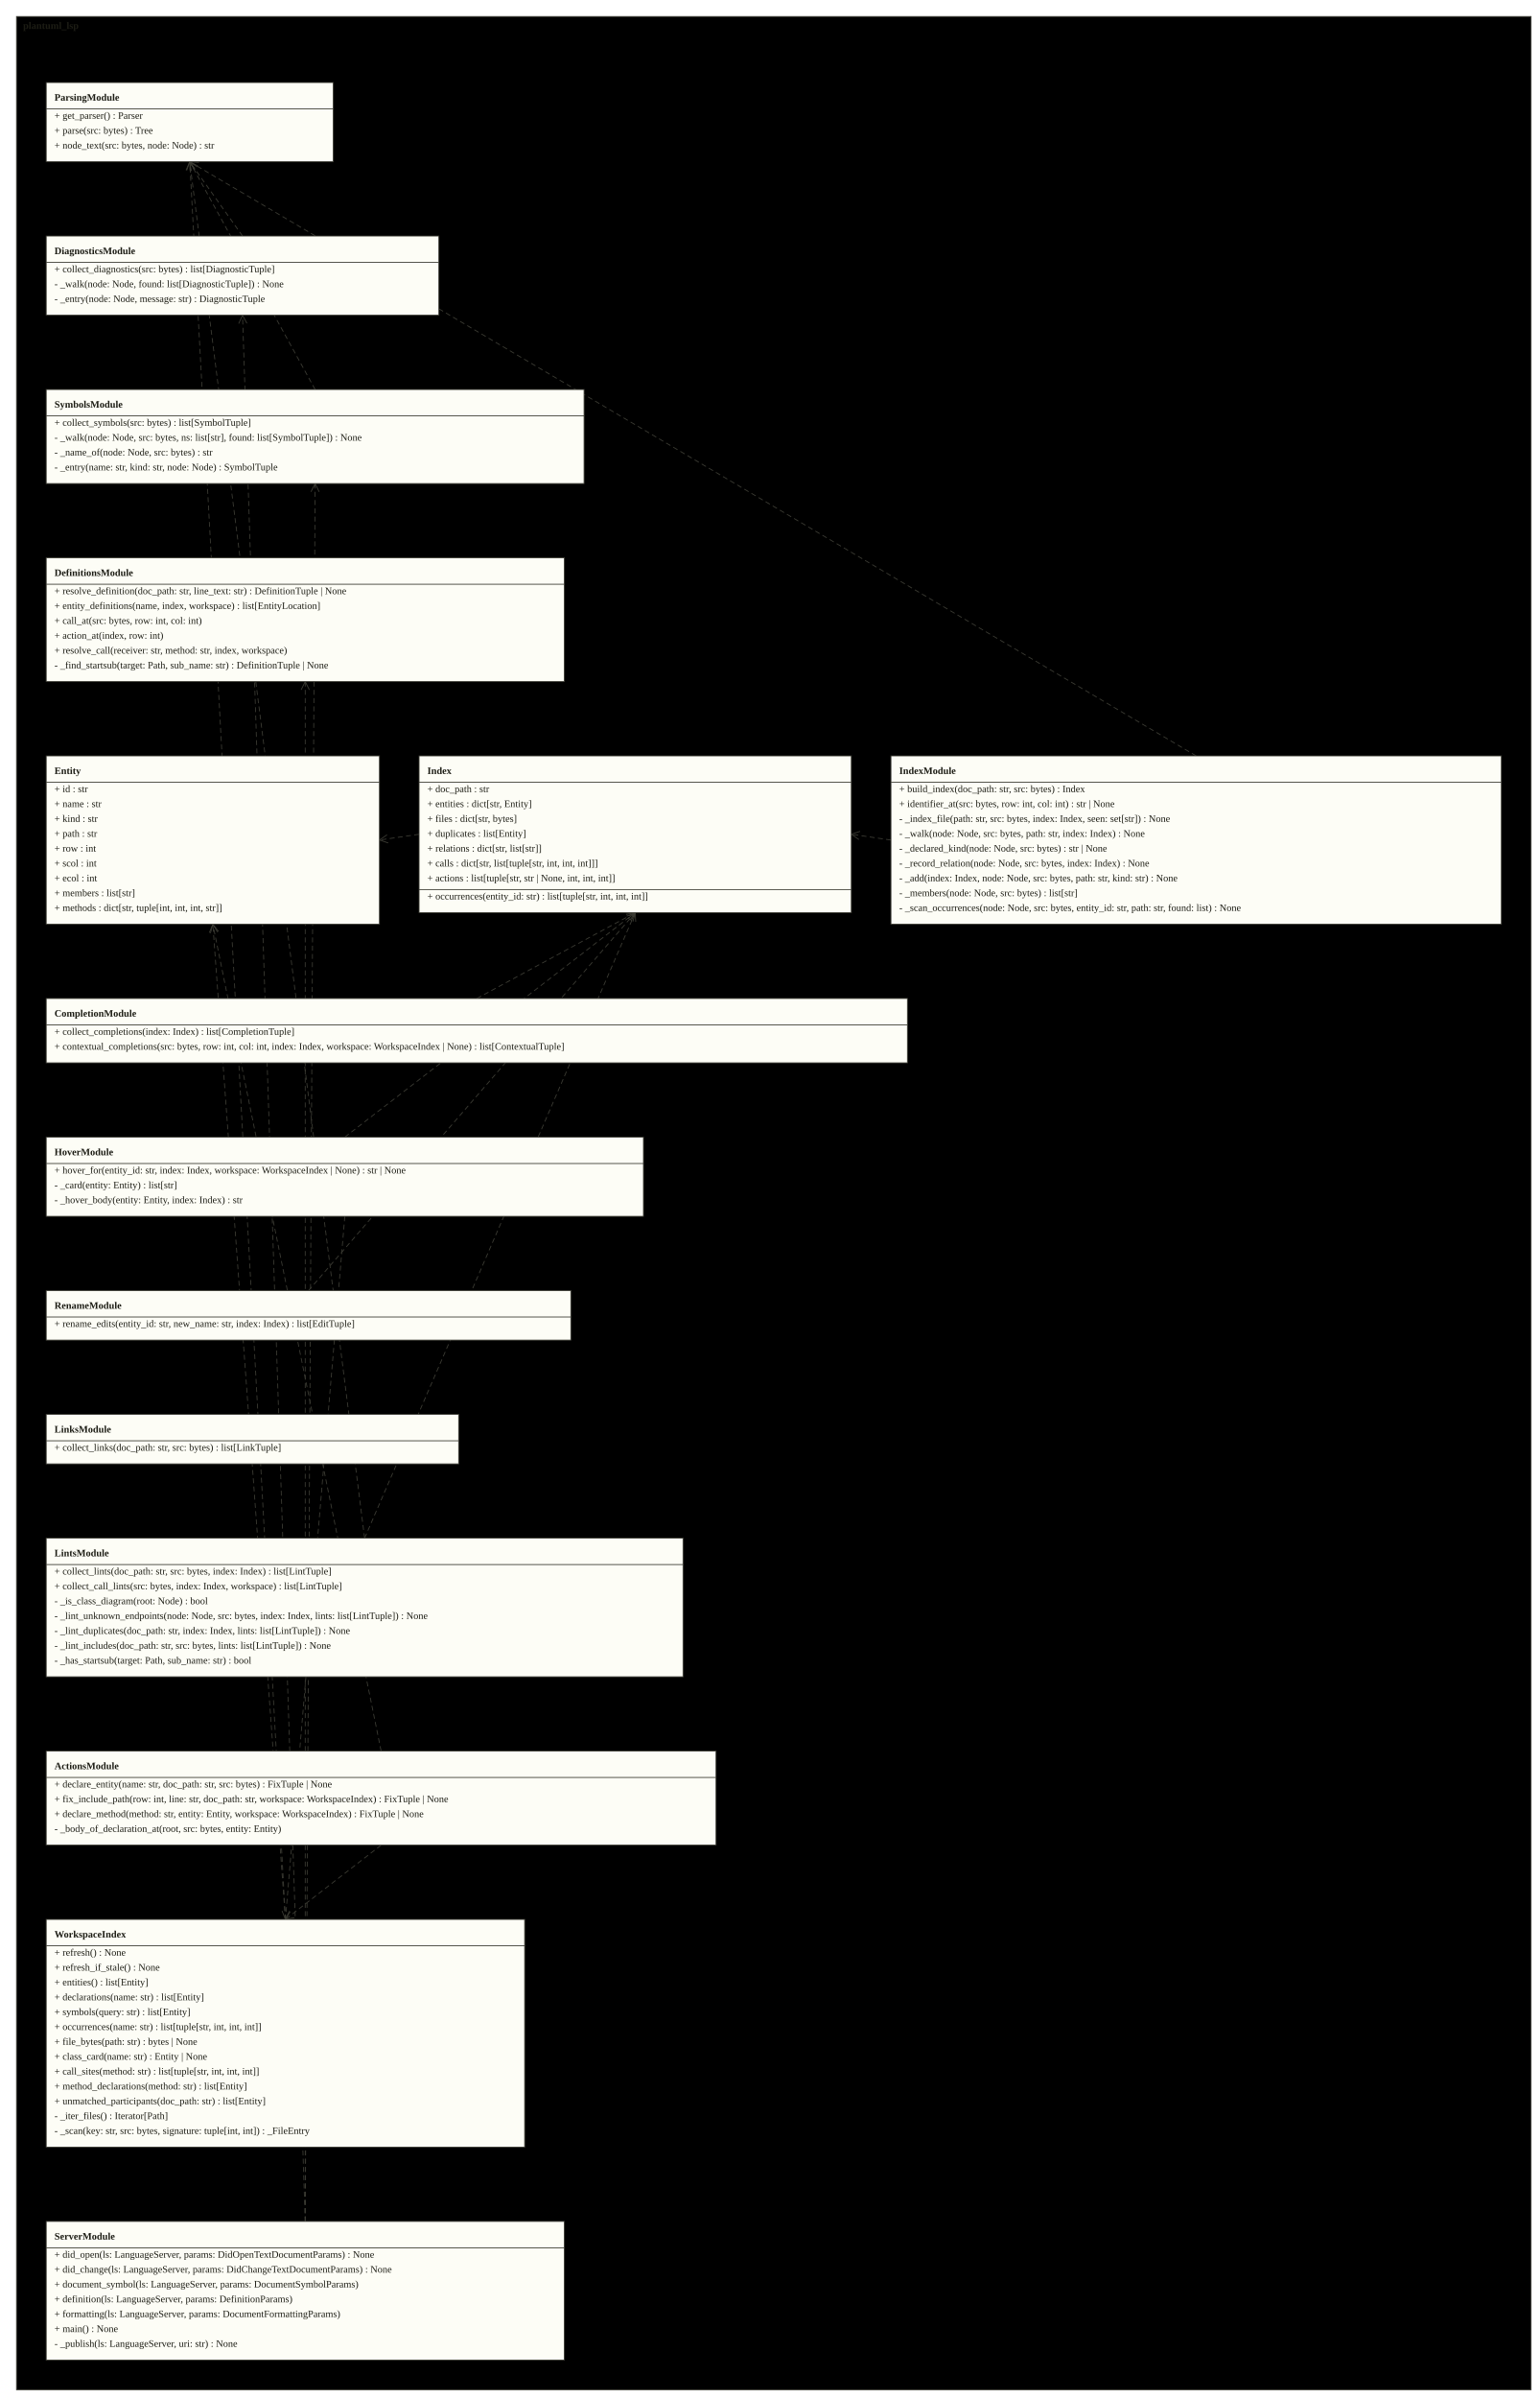
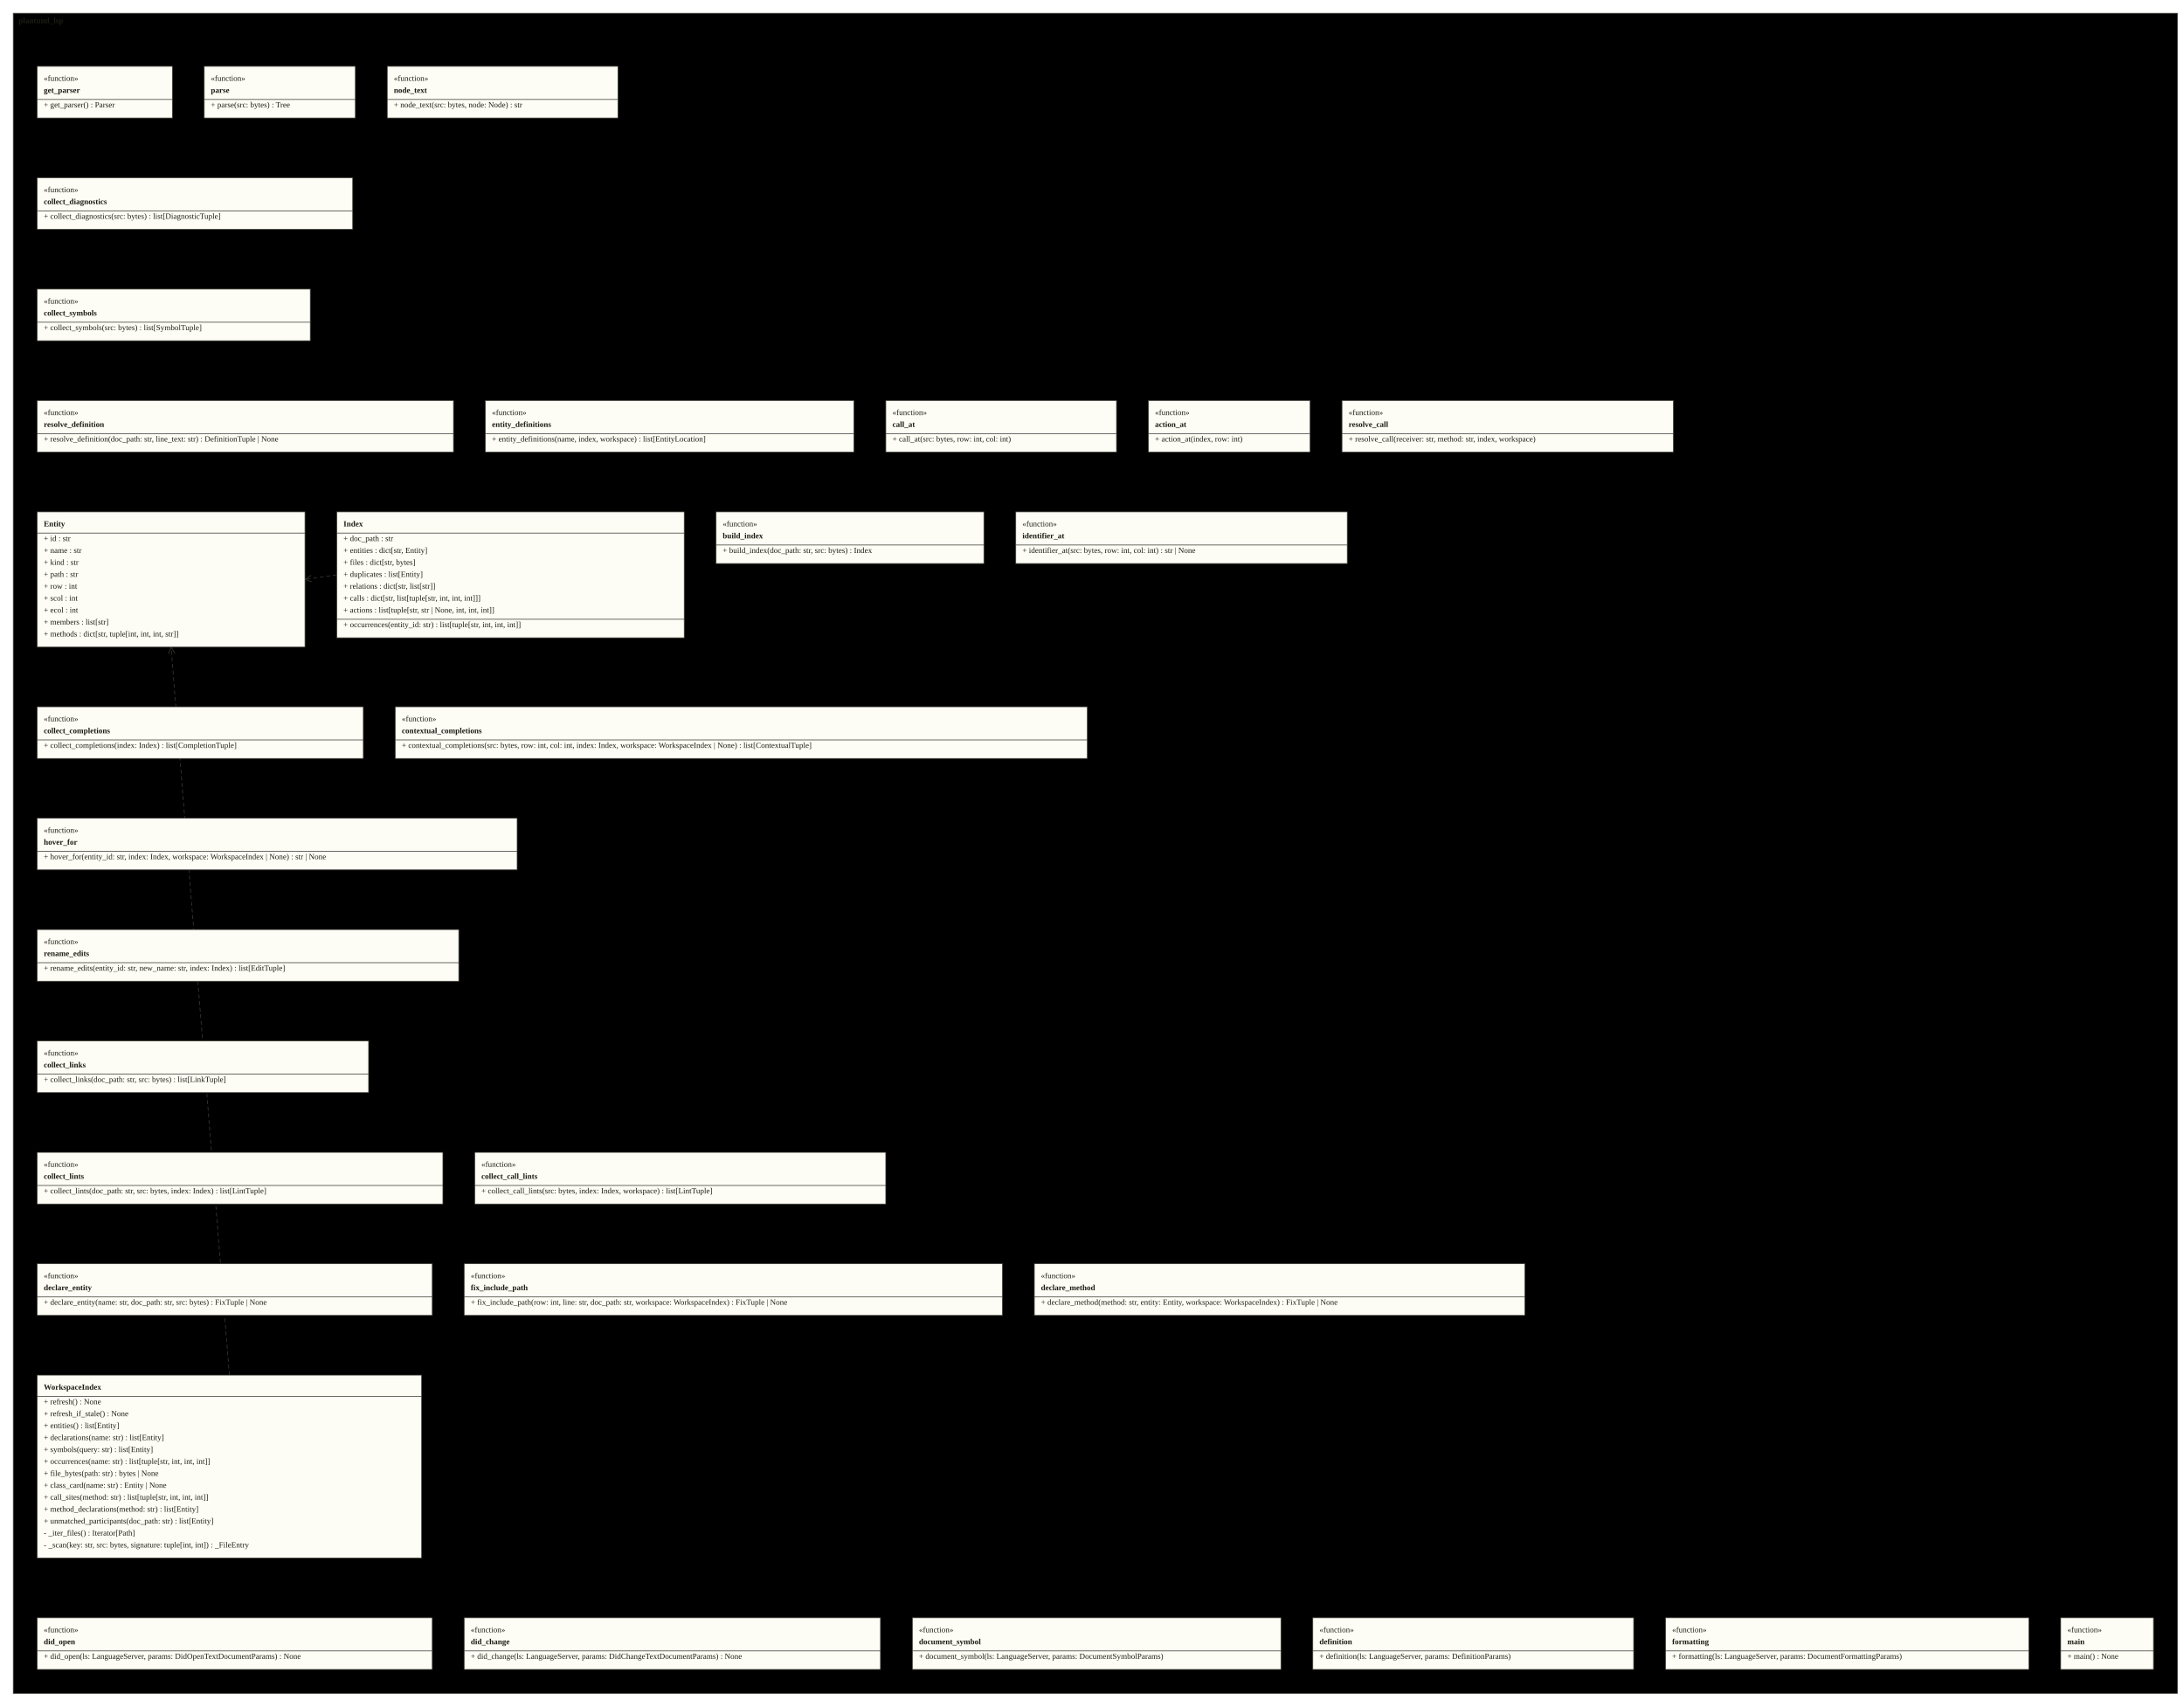
- <svg xmlns="http://www.w3.org/2000/svg" viewBox="-10 -10 1866 2906" width="1866" height="2906" class="pr-diagram" role="img">
+ <svg xmlns="http://www.w3.org/2000/svg" viewBox="-10 -10 3294 2564" width="3294" height="2564" class="pr-diagram" role="img">
  <style>
  :root { color-scheme: light dark; }
  .pr-diagram { font-family: var(--pr-font, ui-monospace, monospace); font-size: 12px; }
  .pr-box rect { fill: var(--pr-box-fill, #fdfdf6); stroke: var(--pr-stroke, #3b3b33); }
  .pr-container &gt; rect { fill: var(--pr-container-fill, none); stroke: var(--pr-stroke, #3b3b33); stroke-dasharray: none; }
  .pr-note rect { fill: var(--pr-note-fill, #fbf6d9); stroke: var(--pr-stroke, #3b3b33); }
  text { fill: var(--pr-text, #1c1c14); }
  .pr-header { font-weight: 600; }
  .pr-abstract .pr-header { font-style: italic; }
  .pr-sep { stroke: var(--pr-stroke, #3b3b33); }
  .pr-edge { stroke: var(--pr-stroke, #3b3b33); fill: none; }
  .pr-edge-realization, .pr-edge-dependency, .pr-edge-attachment { stroke-dasharray: 6 4; }
</style>
  <defs>
    <marker id="pr-tri" viewBox="0 0 14 12" refX="13" refY="6" markerWidth="14" markerHeight="12" orient="auto">
      <path d="M1,1 L13,6 L1,11 Z" fill="var(--pr-box-fill, #fdfdf6)" stroke="var(--pr-stroke, #3b3b33)" />
    </marker>
    <marker id="pr-diamond-filled" viewBox="0 0 16 10" refX="15" refY="5" markerWidth="16" markerHeight="10" orient="auto">
      <path d="M1,5 L8,1 L15,5 L8,9 Z" fill="var(--pr-stroke, #3b3b33)" />
    </marker>
    <marker id="pr-diamond" viewBox="0 0 16 10" refX="15" refY="5" markerWidth="16" markerHeight="10" orient="auto">
      <path d="M1,5 L8,1 L15,5 L8,9 Z" fill="var(--pr-box-fill, #fdfdf6)" stroke="var(--pr-stroke, #3b3b33)" />
    </marker>
    <marker id="pr-arrow" viewBox="0 0 12 12" refX="11" refY="6" markerWidth="12" markerHeight="12" orient="auto">
      <path d="M1,1 L11,6 L1,11" fill="none" stroke="var(--pr-stroke, #3b3b33)" />
    </marker>
  </defs>
  <g id="plantuml_lsp.parsing" class="pr-container pr-classifier-namespace">
-     <rect x="28" y="50" width="384" height="154" />
+     <rect x="28" y="50" width="912" height="136" />
    <text class="pr-header" x="36" y="65">parsing</text>
  </g>
  <g id="plantuml_lsp.diagnostics" class="pr-container pr-classifier-namespace">
-     <rect x="28" y="236" width="512" height="154" />
-     <text class="pr-header" x="36" y="251">diagnostics</text>
+     <rect x="28" y="218" width="512" height="136" />
+     <text class="pr-header" x="36" y="233">diagnostics</text>
  </g>
  <g id="plantuml_lsp.symbols" class="pr-container pr-classifier-namespace">
-     <rect x="28" y="422" width="688" height="172" />
-     <text class="pr-header" x="36" y="437">symbols</text>
+     <rect x="28" y="386" width="448" height="136" />
+     <text class="pr-header" x="36" y="401">symbols</text>
  </g>
  <g id="plantuml_lsp.definitions" class="pr-container pr-classifier-namespace">
-     <rect x="28" y="626" width="664" height="208" />
-     <text class="pr-header" x="36" y="641">definitions</text>
+     <rect x="28" y="554" width="2504" height="136" />
+     <text class="pr-header" x="36" y="569">definitions</text>
  </g>
  <g id="plantuml_lsp.index" class="pr-container pr-classifier-namespace">
-     <rect x="28" y="866" width="1800" height="262" />
-     <text class="pr-header" x="36" y="881">index</text>
+     <rect x="28" y="722" width="2012" height="262" />
+     <text class="pr-header" x="36" y="737">index</text>
  </g>
  <g id="plantuml_lsp.completion" class="pr-container pr-classifier-namespace">
-     <rect x="28" y="1160" width="1080" height="136" />
-     <text class="pr-header" x="36" y="1175">completion</text>
+     <rect x="28" y="1016" width="1620" height="136" />
+     <text class="pr-header" x="36" y="1031">completion</text>
  </g>
  <g id="plantuml_lsp.hover" class="pr-container pr-classifier-namespace">
-     <rect x="28" y="1328" width="760" height="154" />
-     <text class="pr-header" x="36" y="1343">hover</text>
+     <rect x="28" y="1184" width="760" height="136" />
+     <text class="pr-header" x="36" y="1199">hover</text>
  </g>
  <g id="plantuml_lsp.rename" class="pr-container pr-classifier-namespace">
-     <rect x="28" y="1514" width="672" height="118" />
-     <text class="pr-header" x="36" y="1529">rename</text>
+     <rect x="28" y="1352" width="672" height="136" />
+     <text class="pr-header" x="36" y="1367">rename</text>
  </g>
  <g id="plantuml_lsp.links" class="pr-container pr-classifier-namespace">
-     <rect x="28" y="1664" width="536" height="118" />
-     <text class="pr-header" x="36" y="1679">links</text>
+     <rect x="28" y="1520" width="536" height="136" />
+     <text class="pr-header" x="36" y="1535">links</text>
  </g>
  <g id="plantuml_lsp.lints" class="pr-container pr-classifier-namespace">
-     <rect x="28" y="1814" width="808" height="226" />
-     <text class="pr-header" x="36" y="1829">lints</text>
+     <rect x="28" y="1688" width="1316" height="136" />
+     <text class="pr-header" x="36" y="1703">lints</text>
  </g>
  <g id="plantuml_lsp.actions" class="pr-container pr-classifier-namespace">
-     <rect x="28" y="2072" width="848" height="172" />
-     <text class="pr-header" x="36" y="2087">actions</text>
+     <rect x="28" y="1856" width="2280" height="136" />
+     <text class="pr-header" x="36" y="1871">actions</text>
  </g>
  <g id="plantuml_lsp.workspace" class="pr-container pr-classifier-namespace">
-     <rect x="28" y="2276" width="616" height="334" />
-     <text class="pr-header" x="36" y="2291">workspace</text>
+     <rect x="28" y="2024" width="616" height="334" />
+     <text class="pr-header" x="36" y="2039">workspace</text>
  </g>
  <g id="plantuml_lsp.server" class="pr-container pr-classifier-namespace">
-     <rect x="28" y="2642" width="664" height="226" />
-     <text class="pr-header" x="36" y="2657">server</text>
+     <rect x="28" y="2390" width="3228" height="136" />
+     <text class="pr-header" x="36" y="2405">server</text>
  </g>
  <g id="plantuml_lsp" class="pr-container pr-classifier-namespace">
-     <rect x="10" y="10" width="1836" height="2876" />
+     <rect x="10" y="10" width="3264" height="2534" />
    <text class="pr-header" x="18" y="25">plantuml_lsp</text>
  </g>
-   <path class="pr-edge pr-edge-dependency" data-from="plantuml_lsp.diagnostics.DiagnosticsModule" data-to="plantuml_lsp.parsing.ParsingModule" d="M284,276 L220,186" marker-end="url(#pr-arrow)" />
-   <path class="pr-edge pr-edge-dependency" data-from="plantuml_lsp.symbols.SymbolsModule" data-to="plantuml_lsp.parsing.ParsingModule" d="M372,462 L220,186" marker-end="url(#pr-arrow)" />
-   <path class="pr-edge pr-edge-dependency" data-from="plantuml_lsp.index.Index" data-to="plantuml_lsp.index.Entity" d="M498,1001 L450,1008" marker-end="url(#pr-arrow)" />
-   <path class="pr-edge pr-edge-dependency" data-from="plantuml_lsp.index.IndexModule" data-to="plantuml_lsp.parsing.ParsingModule" d="M1440,906 L220,186" marker-end="url(#pr-arrow)" />
-   <path class="pr-edge pr-edge-dependency" data-from="plantuml_lsp.index.IndexModule" data-to="plantuml_lsp.index.Index" d="M1070,1008 L1022,1001" marker-end="url(#pr-arrow)" />
-   <path class="pr-edge pr-edge-dependency" data-from="plantuml_lsp.completion.CompletionModule" data-to="plantuml_lsp.index.Index" d="M568,1200 L760,1096" marker-end="url(#pr-arrow)" />
-   <path class="pr-edge pr-edge-dependency" data-from="plantuml_lsp.hover.HoverModule" data-to="plantuml_lsp.index.Index" d="M408,1368 L760,1096" marker-end="url(#pr-arrow)" />
-   <path class="pr-edge pr-edge-dependency" data-from="plantuml_lsp.hover.HoverModule" data-to="plantuml_lsp.workspace.WorkspaceIndex" d="M408,1464 L336,2316" marker-end="url(#pr-arrow)" />
-   <path class="pr-edge pr-edge-dependency" data-from="plantuml_lsp.rename.RenameModule" data-to="plantuml_lsp.index.Index" d="M364,1554 L760,1096" marker-end="url(#pr-arrow)" />
-   <path class="pr-edge pr-edge-dependency" data-from="plantuml_lsp.lints.LintsModule" data-to="plantuml_lsp.index.Index" d="M432,1854 L760,1096" marker-end="url(#pr-arrow)" />
-   <path class="pr-edge pr-edge-dependency" data-from="plantuml_lsp.lints.LintsModule" data-to="plantuml_lsp.parsing.ParsingModule" d="M432,1854 L220,186" marker-end="url(#pr-arrow)" />
-   <path class="pr-edge pr-edge-dependency" data-from="plantuml_lsp.actions.ActionsModule" data-to="plantuml_lsp.index.Entity" d="M452,2112 L248,1110" marker-end="url(#pr-arrow)" />
-   <path class="pr-edge pr-edge-dependency" data-from="plantuml_lsp.actions.ActionsModule" data-to="plantuml_lsp.workspace.WorkspaceIndex" d="M452,2226 L336,2316" marker-end="url(#pr-arrow)" />
-   <path class="pr-edge pr-edge-dependency" data-from="plantuml_lsp.workspace.WorkspaceIndex" data-to="plantuml_lsp.index.Entity" d="M336,2316 L248,1110" marker-end="url(#pr-arrow)" />
-   <path class="pr-edge pr-edge-dependency" data-from="plantuml_lsp.workspace.WorkspaceIndex" data-to="plantuml_lsp.parsing.ParsingModule" d="M336,2316 L220,186" marker-end="url(#pr-arrow)" />
-   <path class="pr-edge pr-edge-dependency" data-from="plantuml_lsp.server.ServerModule" data-to="plantuml_lsp.diagnostics.DiagnosticsModule" d="M360,2682 L284,372" marker-end="url(#pr-arrow)" />
-   <path class="pr-edge pr-edge-dependency" data-from="plantuml_lsp.server.ServerModule" data-to="plantuml_lsp.symbols.SymbolsModule" d="M360,2682 L372,576" marker-end="url(#pr-arrow)" />
-   <path class="pr-edge pr-edge-dependency" data-from="plantuml_lsp.server.ServerModule" data-to="plantuml_lsp.definitions.DefinitionsModule" d="M360,2682 L360,816" marker-end="url(#pr-arrow)" />
-   <g id="plantuml_lsp.parsing.ParsingModule" class="pr-box pr-classifier-class">
-     <rect x="46" y="90" width="348" height="96" />
-     <text class="pr-header" x="56" y="112">ParsingModule</text>
-     <line class="pr-sep" x1="46" y1="122" x2="394" y2="122" />
-     <text x="56" y="134">+ get_parser() : Parser</text>
-     <text x="56" y="152">+ parse(src: bytes) : Tree</text>
-     <text x="56" y="170">+ node_text(src: bytes, node: Node) : str</text>
-   </g>
-   <g id="plantuml_lsp.diagnostics.DiagnosticsModule" class="pr-box pr-classifier-class">
-     <rect x="46" y="276" width="476" height="96" />
-     <text class="pr-header" x="56" y="298">DiagnosticsModule</text>
+   <path class="pr-edge pr-edge-dependency" data-from="plantuml_lsp.index.Index" data-to="plantuml_lsp.index.Entity" d="M498,857 L450,864" marker-end="url(#pr-arrow)" />
+   <path class="pr-edge pr-edge-dependency" data-from="plantuml_lsp.workspace.WorkspaceIndex" data-to="plantuml_lsp.index.Entity" d="M336,2064 L248,966" marker-end="url(#pr-arrow)" />
+   <g id="plantuml_lsp.parsing.get_parser" class="pr-box pr-classifier-class">
+     <rect x="46" y="90" width="204" height="78" />
+     <text x="56" y="112">«function»</text>
+     <text class="pr-header" x="56" y="130">get_parser</text>
+     <line class="pr-sep" x1="46" y1="140" x2="250" y2="140" />
+     <text x="56" y="152">+ get_parser() : Parser</text>
+   </g>
+   <g id="plantuml_lsp.parsing.parse" class="pr-box pr-classifier-class">
+     <rect x="298" y="90" width="228" height="78" />
+     <text x="308" y="112">«function»</text>
+     <text class="pr-header" x="308" y="130">parse</text>
+     <line class="pr-sep" x1="298" y1="140" x2="526" y2="140" />
+     <text x="308" y="152">+ parse(src: bytes) : Tree</text>
+   </g>
+   <g id="plantuml_lsp.parsing.node_text" class="pr-box pr-classifier-class">
+     <rect x="574" y="90" width="348" height="78" />
+     <text x="584" y="112">«function»</text>
+     <text class="pr-header" x="584" y="130">node_text</text>
+     <line class="pr-sep" x1="574" y1="140" x2="922" y2="140" />
+     <text x="584" y="152">+ node_text(src: bytes, node: Node) : str</text>
+   </g>
+   <g id="plantuml_lsp.diagnostics.collect_diagnostics" class="pr-box pr-classifier-class">
+     <rect x="46" y="258" width="476" height="78" />
+     <text x="56" y="280">«function»</text>
+     <text class="pr-header" x="56" y="298">collect_diagnostics</text>
    <line class="pr-sep" x1="46" y1="308" x2="522" y2="308" />
    <text x="56" y="320">+ collect_diagnostics(src: bytes) : list[DiagnosticTuple]</text>
-     <text x="56" y="338">- _walk(node: Node, found: list[DiagnosticTuple]) : None</text>
-     <text x="56" y="356">- _entry(node: Node, message: str) : DiagnosticTuple</text>
-   </g>
-   <g id="plantuml_lsp.symbols.SymbolsModule" class="pr-box pr-classifier-class">
-     <rect x="46" y="462" width="652" height="114" />
-     <text class="pr-header" x="56" y="484">SymbolsModule</text>
-     <line class="pr-sep" x1="46" y1="494" x2="698" y2="494" />
-     <text x="56" y="506">+ collect_symbols(src: bytes) : list[SymbolTuple]</text>
-     <text x="56" y="524">- _walk(node: Node, src: bytes, ns: list[str], found: list[SymbolTuple]) : None</text>
-     <text x="56" y="542">- _name_of(node: Node, src: bytes) : str</text>
-     <text x="56" y="560">- _entry(name: str, kind: str, node: Node) : SymbolTuple</text>
-   </g>
-   <g id="plantuml_lsp.definitions.DefinitionsModule" class="pr-box pr-classifier-class">
-     <rect x="46" y="666" width="628" height="150" />
-     <text class="pr-header" x="56" y="688">DefinitionsModule</text>
-     <line class="pr-sep" x1="46" y1="698" x2="674" y2="698" />
-     <text x="56" y="710">+ resolve_definition(doc_path: str, line_text: str) : DefinitionTuple | None</text>
-     <text x="56" y="728">+ entity_definitions(name, index, workspace) : list[EntityLocation]</text>
-     <text x="56" y="746">+ call_at(src: bytes, row: int, col: int)</text>
-     <text x="56" y="764">+ action_at(index, row: int)</text>
-     <text x="56" y="782">+ resolve_call(receiver: str, method: str, index, workspace)</text>
-     <text x="56" y="800">- _find_startsub(target: Path, sub_name: str) : DefinitionTuple | None</text>
+   </g>
+   <g id="plantuml_lsp.symbols.collect_symbols" class="pr-box pr-classifier-class">
+     <rect x="46" y="426" width="412" height="78" />
+     <text x="56" y="448">«function»</text>
+     <text class="pr-header" x="56" y="466">collect_symbols</text>
+     <line class="pr-sep" x1="46" y1="476" x2="458" y2="476" />
+     <text x="56" y="488">+ collect_symbols(src: bytes) : list[SymbolTuple]</text>
+   </g>
+   <g id="plantuml_lsp.definitions.resolve_definition" class="pr-box pr-classifier-class">
+     <rect x="46" y="594" width="628" height="78" />
+     <text x="56" y="616">«function»</text>
+     <text class="pr-header" x="56" y="634">resolve_definition</text>
+     <line class="pr-sep" x1="46" y1="644" x2="674" y2="644" />
+     <text x="56" y="656">+ resolve_definition(doc_path: str, line_text: str) : DefinitionTuple | None</text>
+   </g>
+   <g id="plantuml_lsp.definitions.entity_definitions" class="pr-box pr-classifier-class">
+     <rect x="722" y="594" width="556" height="78" />
+     <text x="732" y="616">«function»</text>
+     <text class="pr-header" x="732" y="634">entity_definitions</text>
+     <line class="pr-sep" x1="722" y1="644" x2="1278" y2="644" />
+     <text x="732" y="656">+ entity_definitions(name, index, workspace) : list[EntityLocation]</text>
+   </g>
+   <g id="plantuml_lsp.definitions.call_at" class="pr-box pr-classifier-class">
+     <rect x="1326" y="594" width="348" height="78" />
+     <text x="1336" y="616">«function»</text>
+     <text class="pr-header" x="1336" y="634">call_at</text>
+     <line class="pr-sep" x1="1326" y1="644" x2="1674" y2="644" />
+     <text x="1336" y="656">+ call_at(src: bytes, row: int, col: int)</text>
+   </g>
+   <g id="plantuml_lsp.definitions.action_at" class="pr-box pr-classifier-class">
+     <rect x="1722" y="594" width="244" height="78" />
+     <text x="1732" y="616">«function»</text>
+     <text class="pr-header" x="1732" y="634">action_at</text>
+     <line class="pr-sep" x1="1722" y1="644" x2="1966" y2="644" />
+     <text x="1732" y="656">+ action_at(index, row: int)</text>
+   </g>
+   <g id="plantuml_lsp.definitions.resolve_call" class="pr-box pr-classifier-class">
+     <rect x="2014" y="594" width="500" height="78" />
+     <text x="2024" y="616">«function»</text>
+     <text class="pr-header" x="2024" y="634">resolve_call</text>
+     <line class="pr-sep" x1="2014" y1="644" x2="2514" y2="644" />
+     <text x="2024" y="656">+ resolve_call(receiver: str, method: str, index, workspace)</text>
  </g>
  <g id="plantuml_lsp.index.Entity" class="pr-box pr-classifier-class">
-     <rect x="46" y="906" width="404" height="204" />
-     <text class="pr-header" x="56" y="928">Entity</text>
-     <line class="pr-sep" x1="46" y1="938" x2="450" y2="938" />
-     <text x="56" y="950">+ id : str</text>
-     <text x="56" y="968">+ name : str</text>
-     <text x="56" y="986">+ kind : str</text>
-     <text x="56" y="1004">+ path : str</text>
-     <text x="56" y="1022">+ row : int</text>
-     <text x="56" y="1040">+ scol : int</text>
-     <text x="56" y="1058">+ ecol : int</text>
-     <text x="56" y="1076">+ members : list[str]</text>
-     <text x="56" y="1094">+ methods : dict[str, tuple[int, int, int, str]]</text>
+     <rect x="46" y="762" width="404" height="204" />
+     <text class="pr-header" x="56" y="784">Entity</text>
+     <line class="pr-sep" x1="46" y1="794" x2="450" y2="794" />
+     <text x="56" y="806">+ id : str</text>
+     <text x="56" y="824">+ name : str</text>
+     <text x="56" y="842">+ kind : str</text>
+     <text x="56" y="860">+ path : str</text>
+     <text x="56" y="878">+ row : int</text>
+     <text x="56" y="896">+ scol : int</text>
+     <text x="56" y="914">+ ecol : int</text>
+     <text x="56" y="932">+ members : list[str]</text>
+     <text x="56" y="950">+ methods : dict[str, tuple[int, int, int, str]]</text>
  </g>
  <g id="plantuml_lsp.index.Index" class="pr-box pr-classifier-class">
-     <rect x="498" y="906" width="524" height="190" />
-     <text class="pr-header" x="508" y="928">Index</text>
-     <line class="pr-sep" x1="498" y1="938" x2="1022" y2="938" />
-     <text x="508" y="950">+ doc_path : str</text>
-     <text x="508" y="968">+ entities : dict[str, Entity]</text>
-     <text x="508" y="986">+ files : dict[str, bytes]</text>
-     <text x="508" y="1004">+ duplicates : list[Entity]</text>
-     <text x="508" y="1022">+ relations : dict[str, list[str]]</text>
-     <text x="508" y="1040">+ calls : dict[str, list[tuple[str, int, int, int]]]</text>
-     <text x="508" y="1058">+ actions : list[tuple[str, str | None, int, int, int]]</text>
-     <line class="pr-sep" x1="498" y1="1068" x2="1022" y2="1068" />
-     <text x="508" y="1080">+ occurrences(entity_id: str) : list[tuple[str, int, int, int]]</text>
-   </g>
-   <g id="plantuml_lsp.index.IndexModule" class="pr-box pr-classifier-class">
-     <rect x="1070" y="906" width="740" height="204" />
-     <text class="pr-header" x="1080" y="928">IndexModule</text>
-     <line class="pr-sep" x1="1070" y1="938" x2="1810" y2="938" />
-     <text x="1080" y="950">+ build_index(doc_path: str, src: bytes) : Index</text>
-     <text x="1080" y="968">+ identifier_at(src: bytes, row: int, col: int) : str | None</text>
-     <text x="1080" y="986">- _index_file(path: str, src: bytes, index: Index, seen: set[str]) : None</text>
-     <text x="1080" y="1004">- _walk(node: Node, src: bytes, path: str, index: Index) : None</text>
-     <text x="1080" y="1022">- _declared_kind(node: Node, src: bytes) : str | None</text>
-     <text x="1080" y="1040">- _record_relation(node: Node, src: bytes, index: Index) : None</text>
-     <text x="1080" y="1058">- _add(index: Index, node: Node, src: bytes, path: str, kind: str) : None</text>
-     <text x="1080" y="1076">- _members(node: Node, src: bytes) : list[str]</text>
-     <text x="1080" y="1094">- _scan_occurrences(node: Node, src: bytes, entity_id: str, path: str, found: list) : None</text>
-   </g>
-   <g id="plantuml_lsp.completion.CompletionModule" class="pr-box pr-classifier-class">
-     <rect x="46" y="1200" width="1044" height="78" />
-     <text class="pr-header" x="56" y="1222">CompletionModule</text>
-     <line class="pr-sep" x1="46" y1="1232" x2="1090" y2="1232" />
-     <text x="56" y="1244">+ collect_completions(index: Index) : list[CompletionTuple]</text>
-     <text x="56" y="1262">+ contextual_completions(src: bytes, row: int, col: int, index: Index, workspace: WorkspaceIndex | None) : list[ContextualTuple]</text>
-   </g>
-   <g id="plantuml_lsp.hover.HoverModule" class="pr-box pr-classifier-class">
-     <rect x="46" y="1368" width="724" height="96" />
-     <text class="pr-header" x="56" y="1390">HoverModule</text>
-     <line class="pr-sep" x1="46" y1="1400" x2="770" y2="1400" />
-     <text x="56" y="1412">+ hover_for(entity_id: str, index: Index, workspace: WorkspaceIndex | None) : str | None</text>
-     <text x="56" y="1430">- _card(entity: Entity) : list[str]</text>
-     <text x="56" y="1448">- _hover_body(entity: Entity, index: Index) : str</text>
-   </g>
-   <g id="plantuml_lsp.rename.RenameModule" class="pr-box pr-classifier-class">
-     <rect x="46" y="1554" width="636" height="60" />
-     <text class="pr-header" x="56" y="1576">RenameModule</text>
-     <line class="pr-sep" x1="46" y1="1586" x2="682" y2="1586" />
-     <text x="56" y="1598">+ rename_edits(entity_id: str, new_name: str, index: Index) : list[EditTuple]</text>
-   </g>
-   <g id="plantuml_lsp.links.LinksModule" class="pr-box pr-classifier-class">
-     <rect x="46" y="1704" width="500" height="60" />
-     <text class="pr-header" x="56" y="1726">LinksModule</text>
-     <line class="pr-sep" x1="46" y1="1736" x2="546" y2="1736" />
-     <text x="56" y="1748">+ collect_links(doc_path: str, src: bytes) : list[LinkTuple]</text>
-   </g>
-   <g id="plantuml_lsp.lints.LintsModule" class="pr-box pr-classifier-class">
-     <rect x="46" y="1854" width="772" height="168" />
-     <text class="pr-header" x="56" y="1876">LintsModule</text>
-     <line class="pr-sep" x1="46" y1="1886" x2="818" y2="1886" />
-     <text x="56" y="1898">+ collect_lints(doc_path: str, src: bytes, index: Index) : list[LintTuple]</text>
-     <text x="56" y="1916">+ collect_call_lints(src: bytes, index: Index, workspace) : list[LintTuple]</text>
-     <text x="56" y="1934">- _is_class_diagram(root: Node) : bool</text>
-     <text x="56" y="1952">- _lint_unknown_endpoints(node: Node, src: bytes, index: Index, lints: list[LintTuple]) : None</text>
-     <text x="56" y="1970">- _lint_duplicates(doc_path: str, index: Index, lints: list[LintTuple]) : None</text>
-     <text x="56" y="1988">- _lint_includes(doc_path: str, src: bytes, lints: list[LintTuple]) : None</text>
-     <text x="56" y="2006">- _has_startsub(target: Path, sub_name: str) : bool</text>
-   </g>
-   <g id="plantuml_lsp.actions.ActionsModule" class="pr-box pr-classifier-class">
-     <rect x="46" y="2112" width="812" height="114" />
-     <text class="pr-header" x="56" y="2134">ActionsModule</text>
-     <line class="pr-sep" x1="46" y1="2144" x2="858" y2="2144" />
-     <text x="56" y="2156">+ declare_entity(name: str, doc_path: str, src: bytes) : FixTuple | None</text>
-     <text x="56" y="2174">+ fix_include_path(row: int, line: str, doc_path: str, workspace: WorkspaceIndex) : FixTuple | None</text>
-     <text x="56" y="2192">+ declare_method(method: str, entity: Entity, workspace: WorkspaceIndex) : FixTuple | None</text>
-     <text x="56" y="2210">- _body_of_declaration_at(root, src: bytes, entity: Entity)</text>
+     <rect x="498" y="762" width="524" height="190" />
+     <text class="pr-header" x="508" y="784">Index</text>
+     <line class="pr-sep" x1="498" y1="794" x2="1022" y2="794" />
+     <text x="508" y="806">+ doc_path : str</text>
+     <text x="508" y="824">+ entities : dict[str, Entity]</text>
+     <text x="508" y="842">+ files : dict[str, bytes]</text>
+     <text x="508" y="860">+ duplicates : list[Entity]</text>
+     <text x="508" y="878">+ relations : dict[str, list[str]]</text>
+     <text x="508" y="896">+ calls : dict[str, list[tuple[str, int, int, int]]]</text>
+     <text x="508" y="914">+ actions : list[tuple[str, str | None, int, int, int]]</text>
+     <line class="pr-sep" x1="498" y1="924" x2="1022" y2="924" />
+     <text x="508" y="936">+ occurrences(entity_id: str) : list[tuple[str, int, int, int]]</text>
+   </g>
+   <g id="plantuml_lsp.index.build_index" class="pr-box pr-classifier-class">
+     <rect x="1070" y="762" width="404" height="78" />
+     <text x="1080" y="784">«function»</text>
+     <text class="pr-header" x="1080" y="802">build_index</text>
+     <line class="pr-sep" x1="1070" y1="812" x2="1474" y2="812" />
+     <text x="1080" y="824">+ build_index(doc_path: str, src: bytes) : Index</text>
+   </g>
+   <g id="plantuml_lsp.index.identifier_at" class="pr-box pr-classifier-class">
+     <rect x="1522" y="762" width="500" height="78" />
+     <text x="1532" y="784">«function»</text>
+     <text class="pr-header" x="1532" y="802">identifier_at</text>
+     <line class="pr-sep" x1="1522" y1="812" x2="2022" y2="812" />
+     <text x="1532" y="824">+ identifier_at(src: bytes, row: int, col: int) : str | None</text>
+   </g>
+   <g id="plantuml_lsp.completion.collect_completions" class="pr-box pr-classifier-class">
+     <rect x="46" y="1056" width="492" height="78" />
+     <text x="56" y="1078">«function»</text>
+     <text class="pr-header" x="56" y="1096">collect_completions</text>
+     <line class="pr-sep" x1="46" y1="1106" x2="538" y2="1106" />
+     <text x="56" y="1118">+ collect_completions(index: Index) : list[CompletionTuple]</text>
+   </g>
+   <g id="plantuml_lsp.completion.contextual_completions" class="pr-box pr-classifier-class">
+     <rect x="586" y="1056" width="1044" height="78" />
+     <text x="596" y="1078">«function»</text>
+     <text class="pr-header" x="596" y="1096">contextual_completions</text>
+     <line class="pr-sep" x1="586" y1="1106" x2="1630" y2="1106" />
+     <text x="596" y="1118">+ contextual_completions(src: bytes, row: int, col: int, index: Index, workspace: WorkspaceIndex | None) : list[ContextualTuple]</text>
+   </g>
+   <g id="plantuml_lsp.hover.hover_for" class="pr-box pr-classifier-class">
+     <rect x="46" y="1224" width="724" height="78" />
+     <text x="56" y="1246">«function»</text>
+     <text class="pr-header" x="56" y="1264">hover_for</text>
+     <line class="pr-sep" x1="46" y1="1274" x2="770" y2="1274" />
+     <text x="56" y="1286">+ hover_for(entity_id: str, index: Index, workspace: WorkspaceIndex | None) : str | None</text>
+   </g>
+   <g id="plantuml_lsp.rename.rename_edits" class="pr-box pr-classifier-class">
+     <rect x="46" y="1392" width="636" height="78" />
+     <text x="56" y="1414">«function»</text>
+     <text class="pr-header" x="56" y="1432">rename_edits</text>
+     <line class="pr-sep" x1="46" y1="1442" x2="682" y2="1442" />
+     <text x="56" y="1454">+ rename_edits(entity_id: str, new_name: str, index: Index) : list[EditTuple]</text>
+   </g>
+   <g id="plantuml_lsp.links.collect_links" class="pr-box pr-classifier-class">
+     <rect x="46" y="1560" width="500" height="78" />
+     <text x="56" y="1582">«function»</text>
+     <text class="pr-header" x="56" y="1600">collect_links</text>
+     <line class="pr-sep" x1="46" y1="1610" x2="546" y2="1610" />
+     <text x="56" y="1622">+ collect_links(doc_path: str, src: bytes) : list[LinkTuple]</text>
+   </g>
+   <g id="plantuml_lsp.lints.collect_lints" class="pr-box pr-classifier-class">
+     <rect x="46" y="1728" width="612" height="78" />
+     <text x="56" y="1750">«function»</text>
+     <text class="pr-header" x="56" y="1768">collect_lints</text>
+     <line class="pr-sep" x1="46" y1="1778" x2="658" y2="1778" />
+     <text x="56" y="1790">+ collect_lints(doc_path: str, src: bytes, index: Index) : list[LintTuple]</text>
+   </g>
+   <g id="plantuml_lsp.lints.collect_call_lints" class="pr-box pr-classifier-class">
+     <rect x="706" y="1728" width="620" height="78" />
+     <text x="716" y="1750">«function»</text>
+     <text class="pr-header" x="716" y="1768">collect_call_lints</text>
+     <line class="pr-sep" x1="706" y1="1778" x2="1326" y2="1778" />
+     <text x="716" y="1790">+ collect_call_lints(src: bytes, index: Index, workspace) : list[LintTuple]</text>
+   </g>
+   <g id="plantuml_lsp.actions.declare_entity" class="pr-box pr-classifier-class">
+     <rect x="46" y="1896" width="596" height="78" />
+     <text x="56" y="1918">«function»</text>
+     <text class="pr-header" x="56" y="1936">declare_entity</text>
+     <line class="pr-sep" x1="46" y1="1946" x2="642" y2="1946" />
+     <text x="56" y="1958">+ declare_entity(name: str, doc_path: str, src: bytes) : FixTuple | None</text>
+   </g>
+   <g id="plantuml_lsp.actions.fix_include_path" class="pr-box pr-classifier-class">
+     <rect x="690" y="1896" width="812" height="78" />
+     <text x="700" y="1918">«function»</text>
+     <text class="pr-header" x="700" y="1936">fix_include_path</text>
+     <line class="pr-sep" x1="690" y1="1946" x2="1502" y2="1946" />
+     <text x="700" y="1958">+ fix_include_path(row: int, line: str, doc_path: str, workspace: WorkspaceIndex) : FixTuple | None</text>
+   </g>
+   <g id="plantuml_lsp.actions.declare_method" class="pr-box pr-classifier-class">
+     <rect x="1550" y="1896" width="740" height="78" />
+     <text x="1560" y="1918">«function»</text>
+     <text class="pr-header" x="1560" y="1936">declare_method</text>
+     <line class="pr-sep" x1="1550" y1="1946" x2="2290" y2="1946" />
+     <text x="1560" y="1958">+ declare_method(method: str, entity: Entity, workspace: WorkspaceIndex) : FixTuple | None</text>
  </g>
  <g id="plantuml_lsp.workspace.WorkspaceIndex" class="pr-box pr-classifier-class">
-     <rect x="46" y="2316" width="580" height="276" />
-     <text class="pr-header" x="56" y="2338">WorkspaceIndex</text>
-     <line class="pr-sep" x1="46" y1="2348" x2="626" y2="2348" />
-     <text x="56" y="2360">+ refresh() : None</text>
-     <text x="56" y="2378">+ refresh_if_stale() : None</text>
-     <text x="56" y="2396">+ entities() : list[Entity]</text>
-     <text x="56" y="2414">+ declarations(name: str) : list[Entity]</text>
-     <text x="56" y="2432">+ symbols(query: str) : list[Entity]</text>
-     <text x="56" y="2450">+ occurrences(name: str) : list[tuple[str, int, int, int]]</text>
-     <text x="56" y="2468">+ file_bytes(path: str) : bytes | None</text>
-     <text x="56" y="2486">+ class_card(name: str) : Entity | None</text>
-     <text x="56" y="2504">+ call_sites(method: str) : list[tuple[str, int, int, int]]</text>
-     <text x="56" y="2522">+ method_declarations(method: str) : list[Entity]</text>
-     <text x="56" y="2540">+ unmatched_participants(doc_path: str) : list[Entity]</text>
-     <text x="56" y="2558">- _iter_files() : Iterator[Path]</text>
-     <text x="56" y="2576">- _scan(key: str, src: bytes, signature: tuple[int, int]) : _FileEntry</text>
-   </g>
-   <g id="plantuml_lsp.server.ServerModule" class="pr-box pr-classifier-class">
-     <rect x="46" y="2682" width="628" height="168" />
-     <text class="pr-header" x="56" y="2704">ServerModule</text>
-     <line class="pr-sep" x1="46" y1="2714" x2="674" y2="2714" />
-     <text x="56" y="2726">+ did_open(ls: LanguageServer, params: DidOpenTextDocumentParams) : None</text>
-     <text x="56" y="2744">+ did_change(ls: LanguageServer, params: DidChangeTextDocumentParams) : None</text>
-     <text x="56" y="2762">+ document_symbol(ls: LanguageServer, params: DocumentSymbolParams)</text>
-     <text x="56" y="2780">+ definition(ls: LanguageServer, params: DefinitionParams)</text>
-     <text x="56" y="2798">+ formatting(ls: LanguageServer, params: DocumentFormattingParams)</text>
-     <text x="56" y="2816">+ main() : None</text>
-     <text x="56" y="2834">- _publish(ls: LanguageServer, uri: str) : None</text>
+     <rect x="46" y="2064" width="580" height="276" />
+     <text class="pr-header" x="56" y="2086">WorkspaceIndex</text>
+     <line class="pr-sep" x1="46" y1="2096" x2="626" y2="2096" />
+     <text x="56" y="2108">+ refresh() : None</text>
+     <text x="56" y="2126">+ refresh_if_stale() : None</text>
+     <text x="56" y="2144">+ entities() : list[Entity]</text>
+     <text x="56" y="2162">+ declarations(name: str) : list[Entity]</text>
+     <text x="56" y="2180">+ symbols(query: str) : list[Entity]</text>
+     <text x="56" y="2198">+ occurrences(name: str) : list[tuple[str, int, int, int]]</text>
+     <text x="56" y="2216">+ file_bytes(path: str) : bytes | None</text>
+     <text x="56" y="2234">+ class_card(name: str) : Entity | None</text>
+     <text x="56" y="2252">+ call_sites(method: str) : list[tuple[str, int, int, int]]</text>
+     <text x="56" y="2270">+ method_declarations(method: str) : list[Entity]</text>
+     <text x="56" y="2288">+ unmatched_participants(doc_path: str) : list[Entity]</text>
+     <text x="56" y="2306">- _iter_files() : Iterator[Path]</text>
+     <text x="56" y="2324">- _scan(key: str, src: bytes, signature: tuple[int, int]) : _FileEntry</text>
+   </g>
+   <g id="plantuml_lsp.server.did_open" class="pr-box pr-classifier-class">
+     <rect x="46" y="2430" width="596" height="78" />
+     <text x="56" y="2452">«function»</text>
+     <text class="pr-header" x="56" y="2470">did_open</text>
+     <line class="pr-sep" x1="46" y1="2480" x2="642" y2="2480" />
+     <text x="56" y="2492">+ did_open(ls: LanguageServer, params: DidOpenTextDocumentParams) : None</text>
+   </g>
+   <g id="plantuml_lsp.server.did_change" class="pr-box pr-classifier-class">
+     <rect x="690" y="2430" width="628" height="78" />
+     <text x="700" y="2452">«function»</text>
+     <text class="pr-header" x="700" y="2470">did_change</text>
+     <line class="pr-sep" x1="690" y1="2480" x2="1318" y2="2480" />
+     <text x="700" y="2492">+ did_change(ls: LanguageServer, params: DidChangeTextDocumentParams) : None</text>
+   </g>
+   <g id="plantuml_lsp.server.document_symbol" class="pr-box pr-classifier-class">
+     <rect x="1366" y="2430" width="556" height="78" />
+     <text x="1376" y="2452">«function»</text>
+     <text class="pr-header" x="1376" y="2470">document_symbol</text>
+     <line class="pr-sep" x1="1366" y1="2480" x2="1922" y2="2480" />
+     <text x="1376" y="2492">+ document_symbol(ls: LanguageServer, params: DocumentSymbolParams)</text>
+   </g>
+   <g id="plantuml_lsp.server.definition" class="pr-box pr-classifier-class">
+     <rect x="1970" y="2430" width="484" height="78" />
+     <text x="1980" y="2452">«function»</text>
+     <text class="pr-header" x="1980" y="2470">definition</text>
+     <line class="pr-sep" x1="1970" y1="2480" x2="2454" y2="2480" />
+     <text x="1980" y="2492">+ definition(ls: LanguageServer, params: DefinitionParams)</text>
+   </g>
+   <g id="plantuml_lsp.server.formatting" class="pr-box pr-classifier-class">
+     <rect x="2502" y="2430" width="548" height="78" />
+     <text x="2512" y="2452">«function»</text>
+     <text class="pr-header" x="2512" y="2470">formatting</text>
+     <line class="pr-sep" x1="2502" y1="2480" x2="3050" y2="2480" />
+     <text x="2512" y="2492">+ formatting(ls: LanguageServer, params: DocumentFormattingParams)</text>
+   </g>
+   <g id="plantuml_lsp.server.main" class="pr-box pr-classifier-class">
+     <rect x="3098" y="2430" width="140" height="78" />
+     <text x="3108" y="2452">«function»</text>
+     <text class="pr-header" x="3108" y="2470">main</text>
+     <line class="pr-sep" x1="3098" y1="2480" x2="3238" y2="2480" />
+     <text x="3108" y="2492">+ main() : None</text>
  </g>
</svg>
